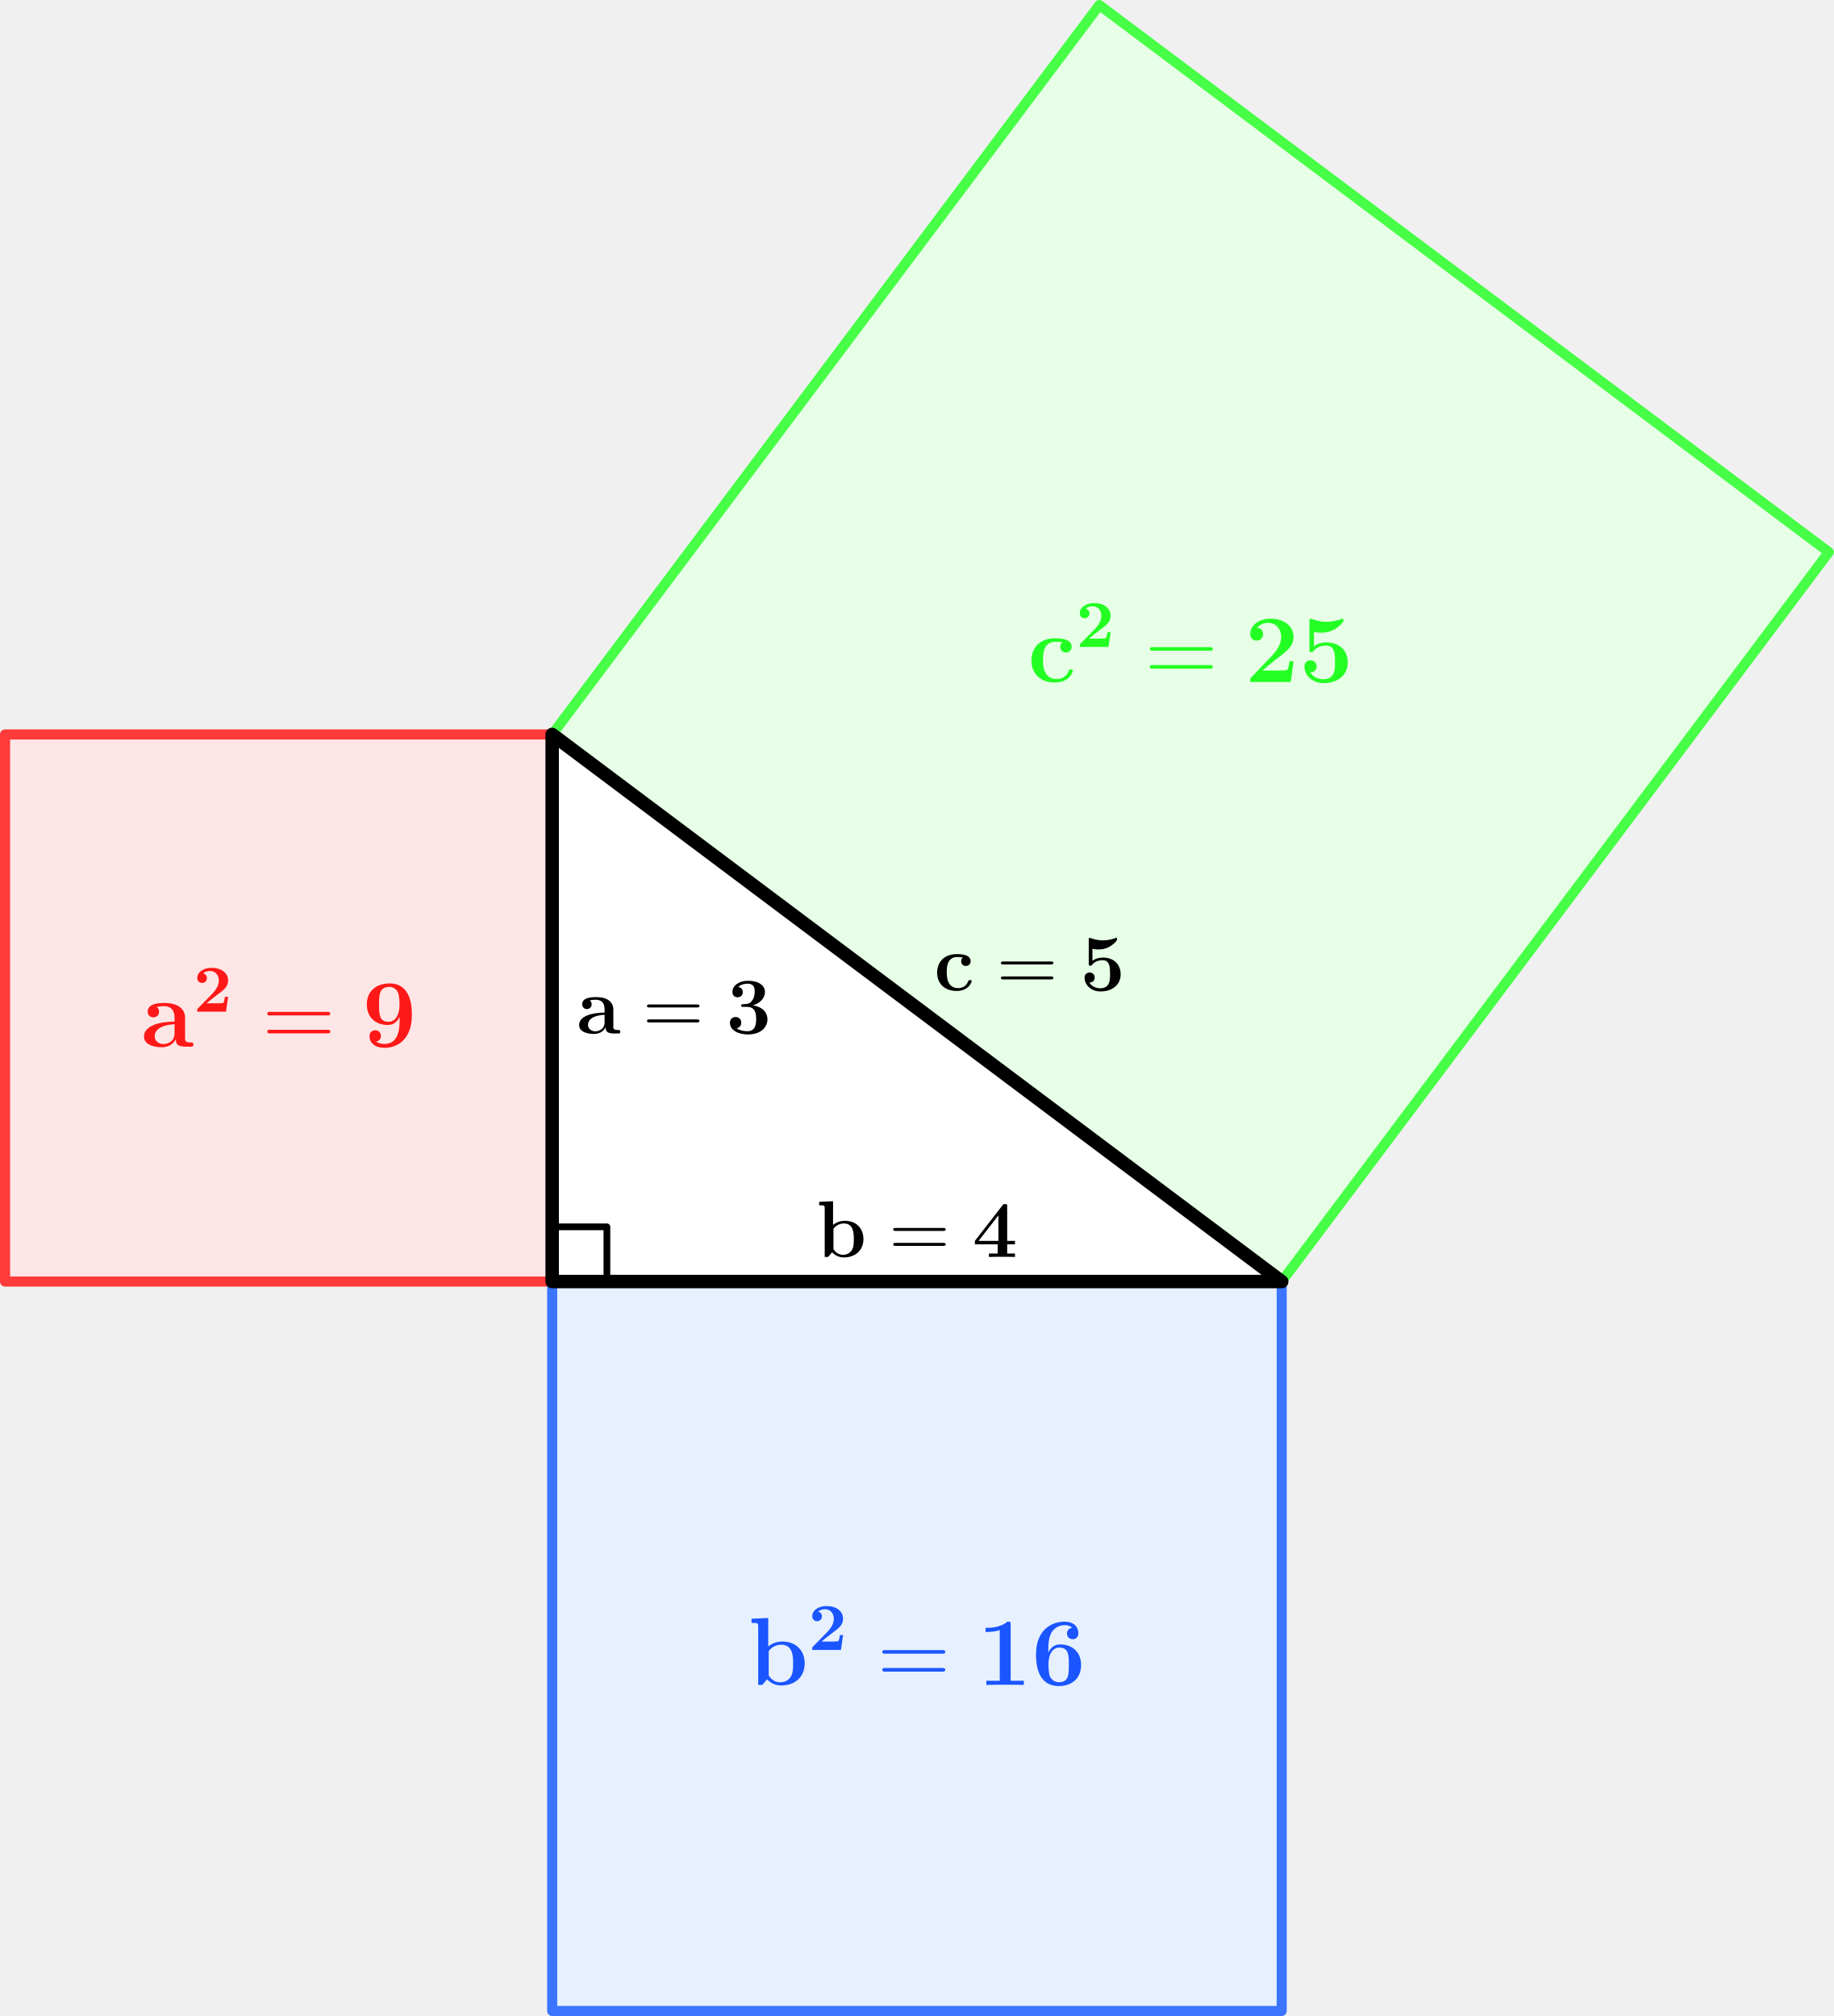
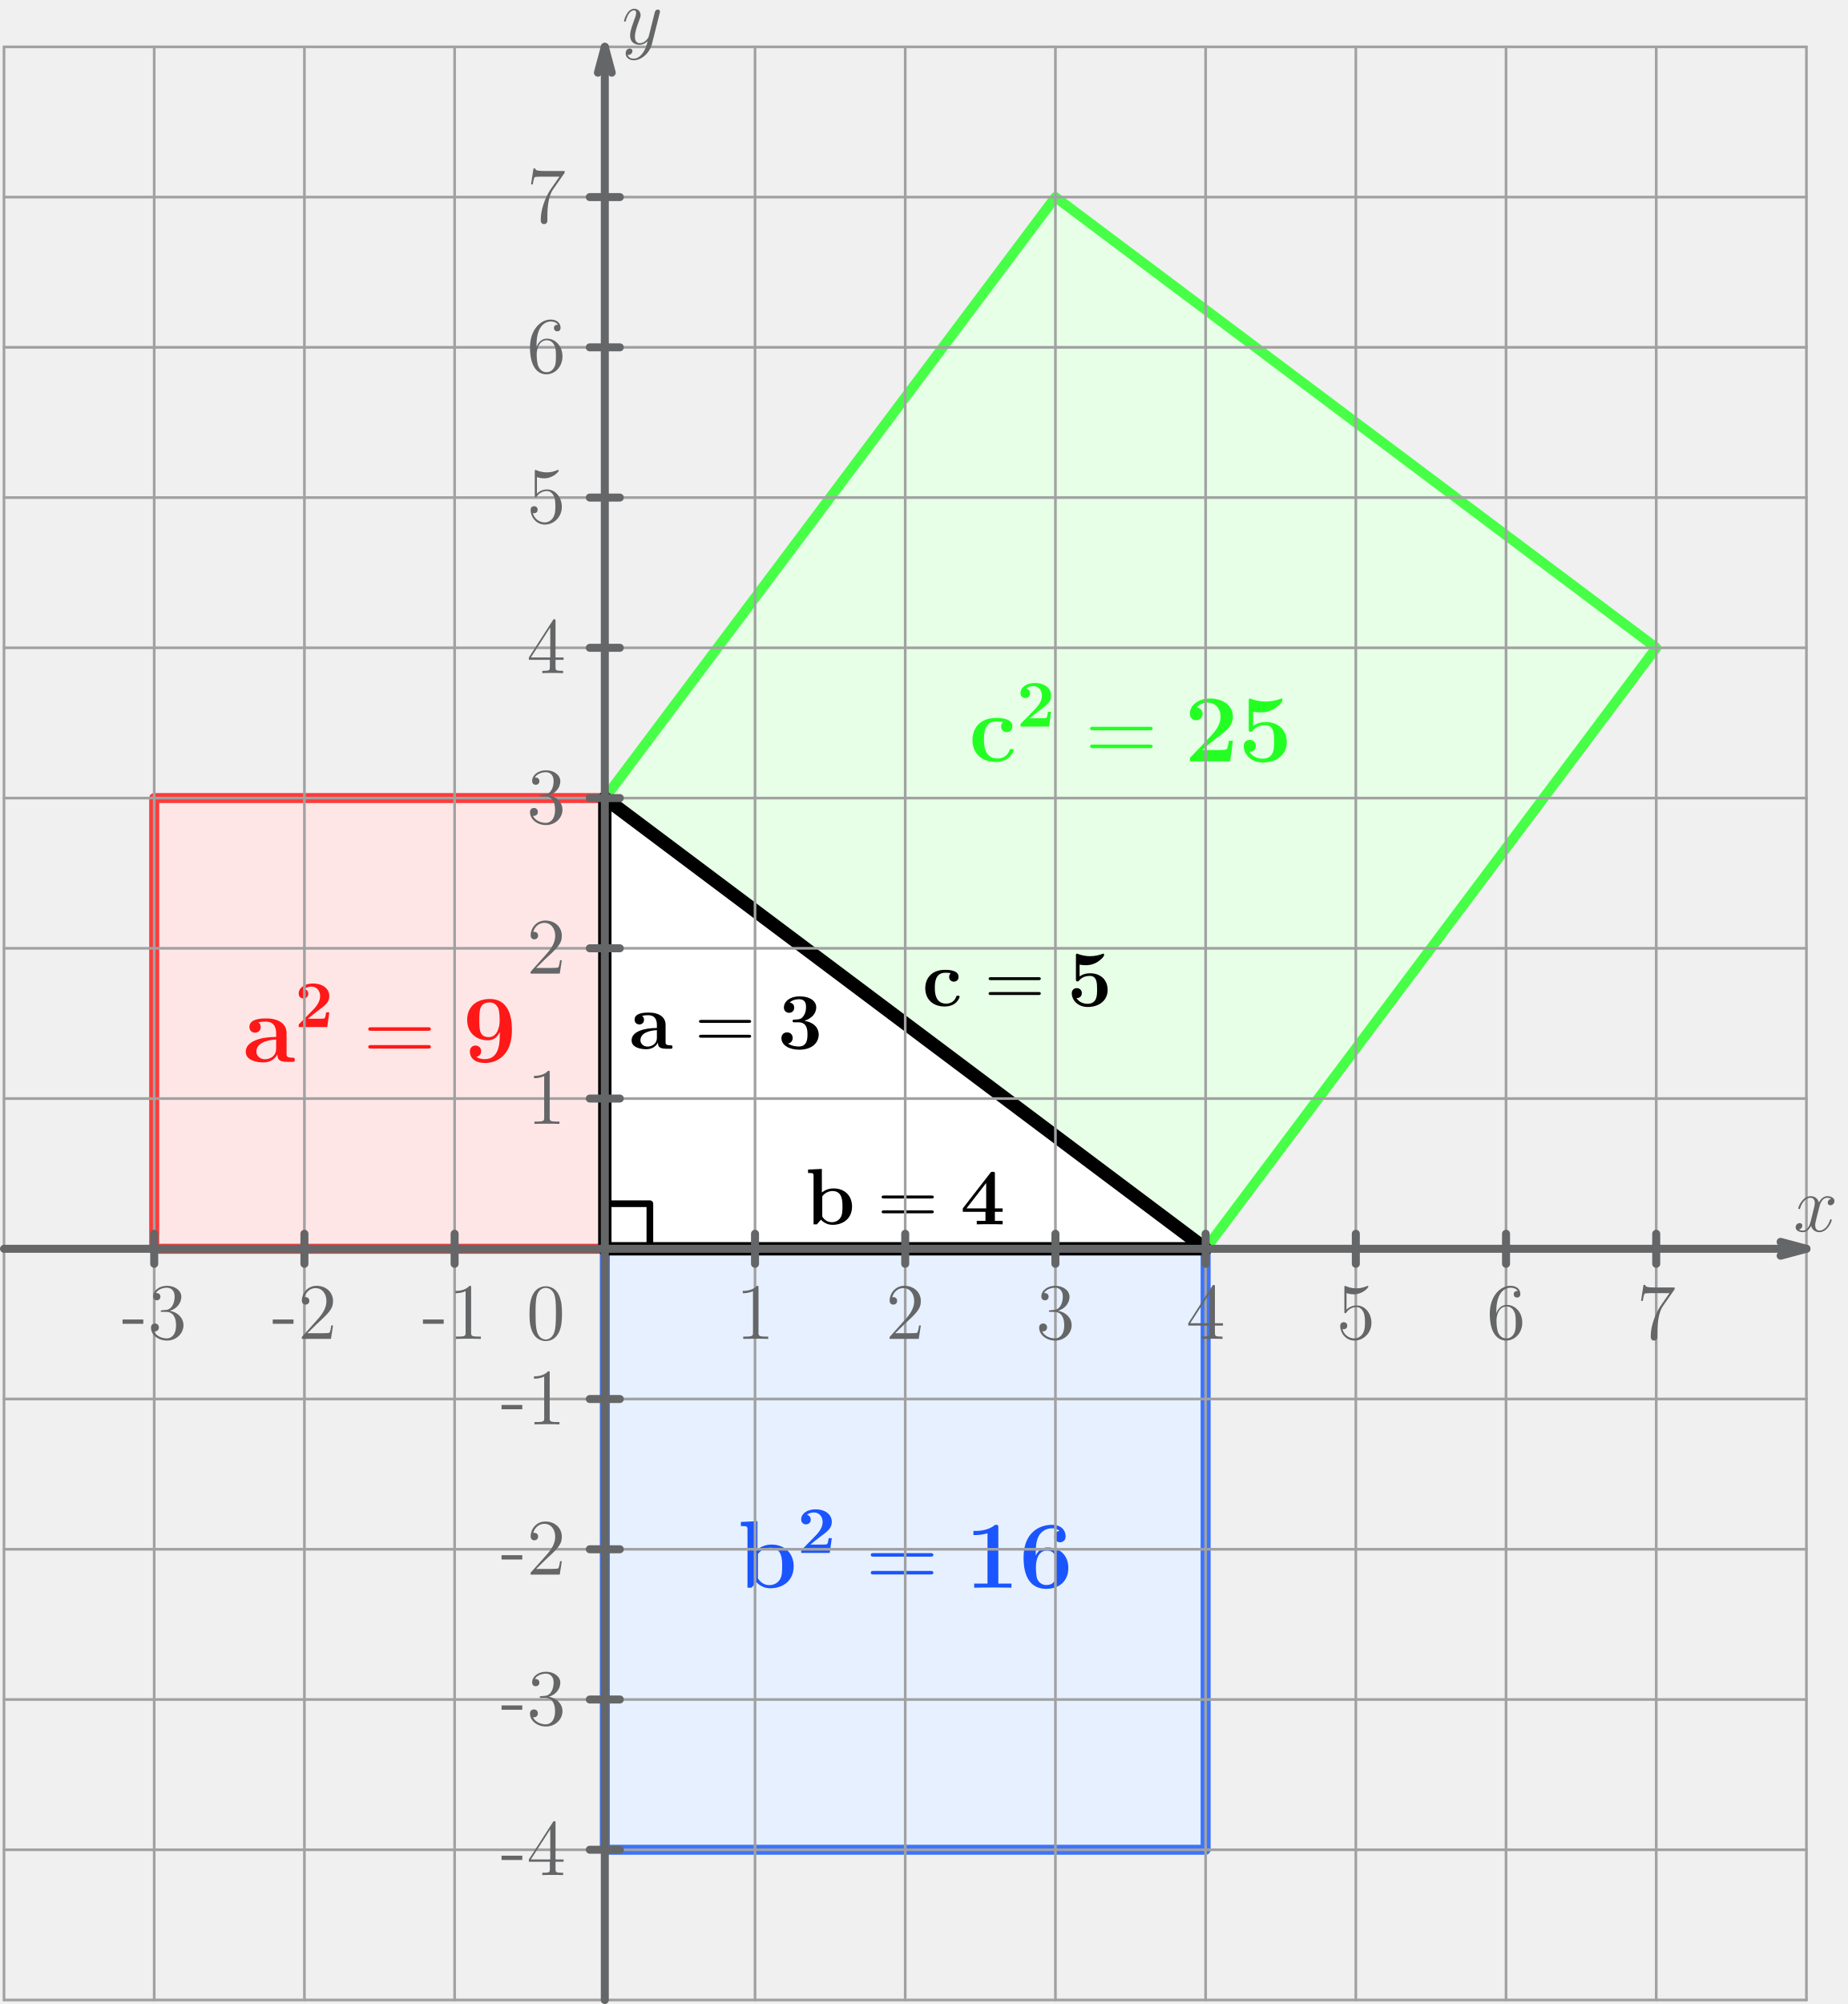
- <svg xmlns="http://www.w3.org/2000/svg" xmlns:xlink="http://www.w3.org/1999/xlink" version="1.1" width="272.864pt" height="300pt" viewBox="138.569 244.563 272.864 300">
+ <svg xmlns="http://www.w3.org/2000/svg" xmlns:xlink="http://www.w3.org/1999/xlink" version="1.1" width="276.689pt" height="300pt" viewBox="146.975 240.802 276.689 300">
  <defs>
    <path id="g0-50" d="M5.151-2.212H4.682C4.653-2.012 4.563-1.375 4.423-1.305C4.314-1.245 3.567-1.245 3.407-1.245H1.943C2.411-1.634 2.929-2.062 3.377-2.391C4.513-3.228 5.151-3.696 5.151-4.643C5.151-5.788 4.115-6.526 2.71-6.526C1.504-6.526 .568-5.908 .568-5.011C.568-4.423 1.046-4.274 1.285-4.274C1.604-4.274 2.002-4.493 2.002-4.991C2.002-5.509 1.584-5.669 1.435-5.709C1.724-5.948 2.102-6.057 2.461-6.057C3.318-6.057 3.776-5.38 3.776-4.633C3.776-3.945 3.397-3.268 2.7-2.56L.697-.518C.568-.399 .568-.379 .568-.179V0H4.842L5.151-2.212Z" />
    <path id="g1-49" d="M4.964-8.995C4.964-9.411 4.935-9.411 4.476-9.411C3.414-8.493 1.822-8.493 1.506-8.493H1.234V-7.876H1.506C2.008-7.876 2.769-7.962 3.343-8.149V-.617H1.349V0C1.951-.029 3.457-.029 4.132-.029S6.327-.029 6.929 0V-.617H4.964V-8.995Z" />
    <path id="g1-50" d="M7.245-3.084H6.642C6.599-2.783 6.499-1.937 6.284-1.793C6.169-1.693 5.05-1.693 4.835-1.693H2.611C3.156-2.152 4.462-3.242 4.677-3.4C6.269-4.591 7.245-5.322 7.245-6.7C7.245-8.393 5.71-9.411 3.816-9.411C2.195-9.411 .803-8.493 .803-7.13C.803-6.37 1.42-6.155 1.75-6.155C2.195-6.155 2.711-6.456 2.711-7.116C2.711-7.718 2.267-8.02 1.822-8.077C2.396-8.737 3.156-8.794 3.457-8.794C4.777-8.794 5.409-7.718 5.409-6.685C5.409-5.566 4.648-4.533 4.06-3.917L.947-.66C.803-.531 .803-.502 .803-.244V0H6.829L7.245-3.084Z" />
    <path id="g1-51" d="M3.744-4.749C5.351-4.749 5.351-3.257 5.351-2.568C5.351-1.922 5.351-.402 3.802-.402C3.5-.402 2.554-.445 1.865-.933C2.482-1.062 2.697-1.506 2.697-1.937C2.697-2.525 2.281-2.941 1.693-2.941C1.09-2.941 .674-2.525 .674-1.922C.674-.603 2.109 .172 3.873 .172C6.241 .172 7.374-1.133 7.374-2.568C7.374-3.271 7.015-4.634 4.792-5.021C6.054-5.409 6.929-6.298 6.929-7.431C6.929-8.507 5.896-9.411 3.902-9.411C2.295-9.411 1.119-8.565 1.119-7.403C1.119-6.685 1.679-6.456 2.052-6.456C2.468-6.456 2.97-6.728 2.97-7.388C2.97-7.718 2.826-8.206 2.152-8.306C2.754-8.895 3.73-8.895 3.816-8.895C5.093-8.895 5.093-7.905 5.093-7.474S5.036-6.384 4.576-5.796C4.203-5.308 3.83-5.279 3.285-5.251C3.113-5.236 2.826-5.222 2.769-5.193C2.683-5.15 2.683-5.05 2.683-4.992C2.683-4.749 2.769-4.749 3.056-4.749H3.744Z" />
    <path id="g1-52" d="M6.212-2.252H7.603V-2.869H6.212V-9.024C6.212-9.382 6.198-9.44 5.839-9.44C5.581-9.44 5.552-9.44 5.38-9.225L.445-2.869V-2.252H4.519V-.617H2.955V0C3.371-.029 4.792-.029 5.308-.029C5.796-.029 7.216-.029 7.603 0V-.617H6.212V-2.252ZM4.648-7.431V-2.869H1.105L4.648-7.431Z" />
    <path id="g1-53" d="M2.209-7.446C2.697-7.331 3.084-7.331 3.3-7.331C3.644-7.331 4.462-7.331 5.423-7.919C5.868-8.192 6.614-8.837 6.614-9.167C6.614-9.239 6.614-9.411 6.441-9.411C6.427-9.411 6.398-9.411 6.255-9.339C5.595-9.11 4.892-8.952 4.089-8.952C3.271-8.952 2.582-9.11 1.908-9.354C1.808-9.382 1.765-9.411 1.722-9.411C1.549-9.411 1.549-9.268 1.549-9.024V-4.849C1.549-4.576 1.549-4.419 1.836-4.419C1.98-4.419 2.008-4.433 2.123-4.576C2.295-4.777 2.812-5.409 4.031-5.409C5.351-5.409 5.351-4.06 5.351-2.927C5.351-1.894 5.351-.402 3.587-.402C3.056-.402 2.152-.603 1.664-1.42C2.425-1.42 2.611-1.994 2.611-2.31C2.611-2.826 2.238-3.214 1.707-3.214C1.277-3.214 .803-2.955 .803-2.281C.803-1.033 1.937 .172 3.644 .172C5.853 .172 7.245-1.105 7.245-2.884C7.245-4.634 6.054-5.882 4.089-5.882C3.515-5.882 2.826-5.767 2.209-5.308V-7.446Z" />
    <path id="g1-54" d="M2.496-5.193C2.496-6.068 2.539-6.958 2.941-7.733C3.257-8.335 3.988-8.895 4.921-8.895C5.193-8.895 5.71-8.852 6.054-8.493C5.509-8.436 5.279-8.034 5.279-7.647C5.279-7.13 5.667-6.8 6.126-6.8C6.499-6.8 6.972-7.044 6.972-7.675C6.972-8.536 6.398-9.411 4.892-9.411C3.099-9.411 .674-8.292 .674-4.548C.674-3.587 .674 .172 4.074 .172C5.968 .172 7.374-.947 7.374-2.955S5.982-6.025 4.275-6.025C3.988-6.025 3.07-6.025 2.496-4.806V-5.193ZM4.06-.402C3.142-.402 2.783-1.176 2.726-1.291C2.525-1.765 2.525-2.912 2.525-3.041C2.525-4.806 3.285-5.552 4.132-5.552C5.552-5.552 5.552-4.404 5.552-2.97C5.552-1.549 5.552-.402 4.06-.402Z" />
    <path id="g1-57" d="M5.552-4.046C5.552-3.041 5.552-.402 3.314-.402C2.869-.402 2.353-.516 2.052-.746C2.468-.832 2.769-1.133 2.769-1.592C2.769-2.109 2.381-2.439 1.922-2.439C1.549-2.439 1.076-2.195 1.076-1.564C1.076-.56 1.865 .172 3.343 .172C5.165 .172 7.374-1.019 7.374-4.72C7.374-5.681 7.374-9.411 4.06-9.411C2.08-9.411 .674-8.263 .674-6.298C.674-4.304 2.052-3.228 3.773-3.228C4.376-3.228 5.093-3.443 5.552-4.462V-4.046ZM3.917-3.701C2.496-3.701 2.496-4.863 2.496-6.269C2.496-7.647 2.496-8.895 4.06-8.895C4.978-8.895 5.308-8.077 5.365-7.919C5.509-7.489 5.538-6.599 5.538-6.126C5.538-5.122 5.122-3.701 3.917-3.701Z" />
    <path id="g1-97" d="M6.599-4.29C6.599-5.609 5.552-6.499 3.529-6.499C2.726-6.499 1.033-6.427 1.033-5.222C1.033-4.619 1.492-4.361 1.879-4.361C2.31-4.361 2.726-4.663 2.726-5.208C2.726-5.48 2.625-5.738 2.381-5.896C2.855-6.025 3.199-6.025 3.472-6.025C4.447-6.025 5.036-5.48 5.036-4.304V-3.73C2.769-3.73 .488-3.099 .488-1.506C.488-.201 2.152 .086 3.142 .086C4.246 .086 4.949-.516 5.236-1.148C5.236-.617 5.236 0 6.685 0H7.417C7.718 0 7.833 0 7.833-.316C7.833-.617 7.704-.617 7.503-.617C6.599-.631 6.599-.861 6.599-1.191V-4.29ZM5.036-1.994C5.036-.646 3.83-.387 3.371-.387C2.668-.387 2.08-.861 2.08-1.521C2.08-2.826 3.63-3.271 5.036-3.343V-1.994Z" />
    <path id="g1-98" d="M2.984-9.956L.502-9.841V-9.225C1.392-9.225 1.492-9.225 1.492-8.665V0H2.095C2.338-.273 2.582-.545 2.812-.832C3.544-.072 4.333 .086 4.906 .086C6.886 .086 8.407-1.119 8.407-3.199C8.407-5.165 7.058-6.456 5.093-6.456C4.246-6.456 3.572-6.183 2.984-5.724V-9.956ZM3.056-5.036C3.558-5.724 4.304-5.982 4.906-5.982C6.685-5.982 6.685-4.16 6.685-3.214C6.685-2.568 6.685-1.75 6.341-1.219C5.896-.531 5.222-.387 4.763-.387C3.787-.387 3.257-1.076 3.056-1.392V-5.036Z" />
    <path id="g1-99" d="M6.714-1.679C6.714-1.851 6.556-1.851 6.413-1.851C6.183-1.851 6.169-1.836 6.097-1.664C5.997-1.392 5.609-.43 4.29-.43C2.267-.43 2.267-2.611 2.267-3.257C2.267-4.103 2.281-5.982 4.16-5.982C4.261-5.982 5.107-5.954 5.107-5.882C5.107-5.868 5.093-5.853 5.064-5.839C5.021-5.796 4.835-5.581 4.835-5.222C4.835-4.619 5.322-4.376 5.681-4.376C5.982-4.376 6.528-4.562 6.528-5.236C6.528-6.413 4.878-6.499 4.103-6.499C1.549-6.499 .545-4.835 .545-3.185C.545-1.234 1.908 .086 4.017 .086C6.269 .086 6.714-1.578 6.714-1.679Z" />
+     <path id="g2-45" d="M3.888-2.711V-3.486H.158V-2.711H3.888Z" />
+     <path id="g2-48" d="M6.427-4.591C6.427-5.782 6.355-6.944 5.839-8.034C5.251-9.225 4.218-9.54 3.515-9.54C2.683-9.54 1.664-9.124 1.133-7.933C.732-7.03 .588-6.14 .588-4.591C.588-3.199 .689-2.152 1.205-1.133C1.765-.043 2.754 .301 3.5 .301C4.749 .301 5.466-.445 5.882-1.277C6.398-2.353 6.427-3.759 6.427-4.591ZM3.5 .014C3.041 .014 2.109-.244 1.836-1.808C1.679-2.668 1.679-3.759 1.679-4.763C1.679-5.939 1.679-7.001 1.908-7.847C2.152-8.809 2.884-9.253 3.5-9.253C4.046-9.253 4.878-8.923 5.15-7.69C5.337-6.872 5.337-5.738 5.337-4.763C5.337-3.802 5.337-2.711 5.179-1.836C4.906-.258 4.003 .014 3.5 .014Z" />
+     <path id="g2-49" d="M4.132-9.196C4.132-9.526 4.132-9.54 3.845-9.54C3.5-9.153 2.783-8.622 1.306-8.622V-8.206C1.635-8.206 2.353-8.206 3.142-8.579V-1.105C3.142-.588 3.099-.416 1.836-.416H1.392V0C1.779-.029 3.171-.029 3.644-.029S5.495-.029 5.882 0V-.416H5.437C4.175-.416 4.132-.588 4.132-1.105V-9.196Z" />
+     <path id="g2-50" d="M6.312-2.41H5.997C5.954-2.166 5.839-1.377 5.695-1.148C5.595-1.019 4.777-1.019 4.347-1.019H1.693C2.08-1.349 2.955-2.267 3.328-2.611C5.509-4.619 6.312-5.365 6.312-6.786C6.312-8.436 5.007-9.54 3.343-9.54S.703-8.12 .703-6.886C.703-6.155 1.334-6.155 1.377-6.155C1.679-6.155 2.052-6.37 2.052-6.829C2.052-7.23 1.779-7.503 1.377-7.503C1.248-7.503 1.219-7.503 1.176-7.489C1.449-8.464 2.224-9.124 3.156-9.124C4.376-9.124 5.122-8.106 5.122-6.786C5.122-5.566 4.419-4.505 3.601-3.587L.703-.344V0H5.939L6.312-2.41Z" />
+     <path id="g2-51" d="M2.64-5.15C2.396-5.136 2.338-5.122 2.338-4.992C2.338-4.849 2.41-4.849 2.668-4.849H3.328C4.548-4.849 5.093-3.845 5.093-2.468C5.093-.588 4.117-.086 3.414-.086C2.726-.086 1.549-.416 1.133-1.363C1.592-1.291 2.008-1.549 2.008-2.066C2.008-2.482 1.707-2.769 1.306-2.769C.961-2.769 .588-2.568 .588-2.023C.588-.746 1.865 .301 3.457 .301C5.165 .301 6.427-1.004 6.427-2.453C6.427-3.773 5.365-4.806 3.988-5.05C5.236-5.409 6.04-6.456 6.04-7.575C6.04-8.708 4.863-9.54 3.472-9.54C2.037-9.54 .976-8.665 .976-7.618C.976-7.044 1.42-6.929 1.635-6.929C1.937-6.929 2.281-7.144 2.281-7.575C2.281-8.034 1.937-8.235 1.621-8.235C1.535-8.235 1.506-8.235 1.463-8.22C2.008-9.196 3.357-9.196 3.429-9.196C3.902-9.196 4.835-8.981 4.835-7.575C4.835-7.302 4.792-6.499 4.376-5.882C3.945-5.251 3.457-5.208 3.07-5.193L2.64-5.15Z" />
+     <path id="g2-52" d="M5.179-9.339C5.179-9.612 5.179-9.684 4.978-9.684C4.863-9.684 4.82-9.684 4.706-9.512L.387-2.812V-2.396H4.16V-1.09C4.16-.56 4.132-.416 3.084-.416H2.798V0C3.127-.029 4.261-.029 4.663-.029S6.212-.029 6.542 0V-.416H6.255C5.222-.416 5.179-.56 5.179-1.09V-2.396H6.628V-2.812H5.179V-9.339ZM4.232-8.22V-2.812H.746L4.232-8.22Z" />
+     <path id="g2-53" d="M1.836-8.22C2.453-8.02 2.955-8.005 3.113-8.005C4.734-8.005 5.767-9.196 5.767-9.397C5.767-9.454 5.738-9.526 5.652-9.526C5.624-9.526 5.595-9.526 5.466-9.468C4.663-9.124 3.974-9.081 3.601-9.081C2.654-9.081 1.98-9.368 1.707-9.483C1.607-9.526 1.578-9.526 1.564-9.526C1.449-9.526 1.449-9.44 1.449-9.21V-4.949C1.449-4.691 1.449-4.605 1.621-4.605C1.693-4.605 1.707-4.619 1.851-4.792C2.252-5.38 2.927-5.724 3.644-5.724C4.404-5.724 4.777-5.021 4.892-4.777C5.136-4.218 5.15-3.515 5.15-2.97S5.15-1.607 4.749-.961C4.433-.445 3.873-.086 3.242-.086C2.295-.086 1.363-.732 1.105-1.779C1.176-1.75 1.262-1.736 1.334-1.736C1.578-1.736 1.965-1.879 1.965-2.367C1.965-2.769 1.693-2.998 1.334-2.998C1.076-2.998 .703-2.869 .703-2.31C.703-1.09 1.679 .301 3.271 .301C4.892 .301 6.312-1.062 6.312-2.884C6.312-4.591 5.165-6.011 3.658-6.011C2.841-6.011 2.209-5.652 1.836-5.251V-8.22Z" />
+     <path id="g2-54" d="M1.765-4.992C1.765-8.622 3.529-9.196 4.304-9.196C4.82-9.196 5.337-9.038 5.609-8.608C5.437-8.608 4.892-8.608 4.892-8.02C4.892-7.704 5.107-7.431 5.48-7.431C5.839-7.431 6.083-7.647 6.083-8.063C6.083-8.809 5.538-9.54 4.29-9.54C2.482-9.54 .588-7.69 .588-4.533C.588-.588 2.31 .301 3.529 .301C5.093 .301 6.427-1.062 6.427-2.927C6.427-4.835 5.093-6.111 3.658-6.111C2.381-6.111 1.908-5.007 1.765-4.605V-4.992ZM3.529-.086C2.625-.086 2.195-.889 2.066-1.191C1.937-1.564 1.793-2.267 1.793-3.271C1.793-4.404 2.31-5.825 3.601-5.825C4.39-5.825 4.806-5.294 5.021-4.806C5.251-4.275 5.251-3.558 5.251-2.941C5.251-2.209 5.251-1.564 4.978-1.019C4.619-.33 4.103-.086 3.529-.086Z" />
+     <path id="g2-55" d="M6.814-8.909V-9.239H3.357C1.621-9.239 1.592-9.425 1.535-9.698H1.219L.775-6.829H1.09C1.133-7.087 1.262-7.976 1.449-8.134C1.564-8.22 2.64-8.22 2.841-8.22H5.882L4.361-6.04C3.974-5.48 2.525-3.127 2.525-.43C2.525-.273 2.525 .301 3.113 .301C3.716 .301 3.716-.258 3.716-.445V-1.162C3.716-3.3 4.06-4.964 4.734-5.925L6.814-8.909Z" />
    <path id="g2-61" d="M9.684-4.648C9.885-4.648 10.143-4.648 10.143-4.906C10.143-5.179 9.899-5.179 9.684-5.179H1.234C1.033-5.179 .775-5.179 .775-4.921C.775-4.648 1.019-4.648 1.234-4.648H9.684ZM9.684-1.98C9.885-1.98 10.143-1.98 10.143-2.238C10.143-2.511 9.899-2.511 9.684-2.511H1.234C1.033-2.511 .775-2.511 .775-2.252C.775-1.98 1.019-1.98 1.234-1.98H9.684Z" />
    <use id="g3-51" xlink:href="#g1-51" transform="scale(.833334)" />
    <use id="g3-52" xlink:href="#g1-52" transform="scale(.833334)" />
    <use id="g3-53" xlink:href="#g1-53" transform="scale(.833334)" />
    <use id="g3-97" xlink:href="#g1-97" transform="scale(.833334)" />
    <use id="g3-98" xlink:href="#g1-98" transform="scale(.833334)" />
    <use id="g3-99" xlink:href="#g1-99" transform="scale(.833334)" />
-     <use id="g4-61" xlink:href="#g2-61" transform="scale(.833334)" />
+     <path id="g4-120" d="M5.667-4.878C5.284-4.806 5.141-4.519 5.141-4.292C5.141-4.005 5.368-3.909 5.535-3.909C5.894-3.909 6.145-4.22 6.145-4.543C6.145-5.045 5.571-5.272 5.069-5.272C4.34-5.272 3.933-4.555 3.826-4.328C3.551-5.224 2.809-5.272 2.594-5.272C1.375-5.272 .729-3.706 .729-3.443C.729-3.395 .777-3.335 .861-3.335C.956-3.335 .98-3.407 1.004-3.455C1.411-4.782 2.212-5.033 2.558-5.033C3.096-5.033 3.204-4.531 3.204-4.244C3.204-3.981 3.132-3.706 2.989-3.132L2.582-1.494C2.403-.777 2.056-.12 1.423-.12C1.363-.12 1.064-.12 .813-.275C1.243-.359 1.339-.717 1.339-.861C1.339-1.1 1.16-1.243 .933-1.243C.646-1.243 .335-.992 .335-.61C.335-.108 .897 .12 1.411 .12C1.985 .12 2.391-.335 2.642-.825C2.833-.12 3.431 .12 3.873 .12C5.093 .12 5.738-1.447 5.738-1.71C5.738-1.769 5.691-1.817 5.619-1.817C5.511-1.817 5.499-1.757 5.464-1.662C5.141-.61 4.447-.12 3.909-.12C3.491-.12 3.264-.43 3.264-.921C3.264-1.184 3.312-1.375 3.503-2.164L3.921-3.79C4.101-4.507 4.507-5.033 5.057-5.033C5.081-5.033 5.416-5.033 5.667-4.878Z" />
+     <path id="g4-121" d="M3.144 1.339C2.821 1.793 2.355 2.2 1.769 2.2C1.626 2.2 1.052 2.176 .873 1.626C.909 1.638 .968 1.638 .992 1.638C1.351 1.638 1.59 1.327 1.59 1.052S1.363 .681 1.184 .681C.992 .681 .574 .825 .574 1.411C.574 2.02 1.088 2.439 1.769 2.439C2.965 2.439 4.172 1.339 4.507 .012L5.679-4.651C5.691-4.71 5.715-4.782 5.715-4.854C5.715-5.033 5.571-5.153 5.392-5.153C5.284-5.153 5.033-5.105 4.937-4.746L4.053-1.231C3.993-1.016 3.993-.992 3.897-.861C3.658-.526 3.264-.12 2.69-.12C2.02-.12 1.961-.777 1.961-1.1C1.961-1.781 2.283-2.702 2.606-3.563C2.738-3.909 2.809-4.077 2.809-4.316C2.809-4.818 2.451-5.272 1.865-5.272C.765-5.272 .323-3.539 .323-3.443C.323-3.395 .371-3.335 .454-3.335C.562-3.335 .574-3.383 .622-3.551C.909-4.555 1.363-5.033 1.829-5.033C1.937-5.033 2.14-5.033 2.14-4.639C2.14-4.328 2.008-3.981 1.829-3.527C1.243-1.961 1.243-1.566 1.243-1.279C1.243-.143 2.056 .12 2.654 .12C3.001 .12 3.431 .012 3.85-.43L3.862-.418C3.682 .287 3.563 .753 3.144 1.339Z" />
+     <use id="g5-45" xlink:href="#g2-45" transform="scale(.833334)" />
+     <use id="g5-48" xlink:href="#g2-48" transform="scale(.833334)" />
+     <use id="g5-49" xlink:href="#g2-49" transform="scale(.833334)" />
+     <use id="g5-50" xlink:href="#g2-50" transform="scale(.833334)" />
+     <use id="g5-51" xlink:href="#g2-51" transform="scale(.833334)" />
+     <use id="g5-52" xlink:href="#g2-52" transform="scale(.833334)" />
+     <use id="g5-53" xlink:href="#g2-53" transform="scale(.833334)" />
+     <use id="g5-54" xlink:href="#g2-54" transform="scale(.833334)" />
+     <use id="g5-55" xlink:href="#g2-55" transform="scale(.833334)" />
+     <use id="g5-61" xlink:href="#g2-61" transform="scale(.833334)" />
  </defs>
  <g id="page1">
-     <g transform="translate(138.569 244.563)scale(.996264)">
-       <path d="M82.467 191.42H.753V109.705H82.467V191.42Z" fill="#ffe6e6" />
-     </g>
-     <g transform="translate(138.569 244.563)scale(.996264)">
-       <path d="M82.467 191.42H.753V109.705H82.467V191.42Z" fill="none" stroke="#ff3a3a" stroke-linecap="round" stroke-linejoin="round" stroke-miterlimit="10.037" stroke-width="1.506" />
-     </g>
-     <g transform="translate(138.569 244.563)scale(.996264)">
-       <path d="M82.467 191.42V300.372H191.42V191.42H82.467Z" fill="#e6f0ff" />
-     </g>
-     <g transform="translate(138.569 244.563)scale(.996264)">
-       <path d="M82.467 191.42V300.372H191.42V191.42H82.467Z" fill="none" stroke="#3a74ff" stroke-linecap="round" stroke-linejoin="round" stroke-miterlimit="10.037" stroke-width="1.506" />
-     </g>
-     <g transform="translate(138.569 244.563)scale(.996264)">
-       <path d="M191.42 191.42L273.134 82.467L164.182 .753L82.467 109.705L191.42 191.42Z" fill="#e6ffe6" />
-     </g>
-     <g transform="translate(138.569 244.563)scale(.996264)">
-       <path d="M191.42 191.42L273.134 82.467L164.182 .753L82.467 109.705L191.42 191.42Z" fill="none" stroke="#47ff47" stroke-linecap="round" stroke-linejoin="round" stroke-miterlimit="10.037" stroke-width="1.506" />
-     </g>
-     <g transform="translate(138.569 244.563)scale(.996264)">
-       <path d="M82.467 191.42H191.42L82.467 109.705V191.42Z" fill="#ffffff" />
-     </g>
-     <g transform="translate(138.569 244.563)scale(.996264)">
-       <path d="M82.467 191.42H191.42L82.467 109.705V191.42Z" fill="none" stroke="#000000" stroke-linecap="round" stroke-linejoin="round" stroke-miterlimit="10.037" stroke-width="2.007" />
-     </g>
-     <g transform="translate(138.569 244.563)scale(.996264)">
-       <path d="M82.467 183.248H90.639V191.42" fill="none" stroke="#000000" stroke-linecap="round" stroke-linejoin="round" stroke-miterlimit="10.037" stroke-width="1.004" />
-     </g>
-     <use x="224.329" y="398.355" xlink:href="#g3-97" />
-     <use x="234.188" y="398.355" xlink:href="#g4-61" />
-     <use x="246.613" y="398.355" xlink:href="#g3-51" />
-     <use x="260.033" y="431.61" xlink:href="#g3-98" />
-     <use x="270.825" y="431.61" xlink:href="#g4-61" />
-     <use x="283.251" y="431.61" xlink:href="#g3-52" />
-     <use x="277.548" y="391.959" xlink:href="#g3-99" />
-     <use x="286.846" y="391.959" xlink:href="#g4-61" />
-     <use x="299.272" y="391.959" xlink:href="#g3-53" />
+     <g transform="translate(146.975 240.802)scale(.996264)">
+       <path d="M90.905 187.644H23.178V119.918H90.905V187.644Z" fill="#ffe6e6" />
+     </g>
+     <g transform="translate(146.975 240.802)scale(.996264)">
+       <path d="M90.905 187.644H23.178V119.918H90.905V187.644Z" fill="none" stroke="#ff3a3a" stroke-linecap="round" stroke-linejoin="round" stroke-miterlimit="10.037" stroke-width="1.506" />
+     </g>
+     <g transform="translate(146.975 240.802)scale(.996264)">
+       <path d="M90.905 187.644V277.947H181.207V187.644H90.905Z" fill="#e6f0ff" />
+     </g>
+     <g transform="translate(146.975 240.802)scale(.996264)">
+       <path d="M90.905 187.644V277.947H181.207V187.644H90.905Z" fill="none" stroke="#3a74ff" stroke-linecap="round" stroke-linejoin="round" stroke-miterlimit="10.037" stroke-width="1.506" />
+     </g>
+     <g transform="translate(146.975 240.802)scale(.996264)">
+       <path d="M181.207 187.644L248.934 97.342L158.632 29.615L90.905 119.918L181.207 187.644Z" fill="#e6ffe6" />
+     </g>
+     <g transform="translate(146.975 240.802)scale(.996264)">
+       <path d="M181.207 187.644L248.934 97.342L158.632 29.615L90.905 119.918L181.207 187.644Z" fill="none" stroke="#47ff47" stroke-linecap="round" stroke-linejoin="round" stroke-miterlimit="10.037" stroke-width="1.506" />
+     </g>
+     <g transform="translate(146.975 240.802)scale(.996264)">
+       <path d="M90.905 187.644H181.207L90.905 119.918V187.644Z" fill="#ffffff" />
+     </g>
+     <g transform="translate(146.975 240.802)scale(.996264)">
+       <path d="M90.905 187.644H181.207L90.905 119.918V187.644Z" fill="none" stroke="#000000" stroke-linecap="round" stroke-linejoin="round" stroke-miterlimit="10.037" stroke-width="2.007" />
+     </g>
+     <g transform="translate(146.975 240.802)scale(.996264)">
+       <path d="M90.905 180.872H97.677V187.644" fill="none" stroke="#000000" stroke-linecap="round" stroke-linejoin="round" stroke-miterlimit="10.037" stroke-width="1.004" />
+     </g>
+     <use x="241.141" y="397.8" xlink:href="#g3-97" />
+     <use x="251" y="397.8" xlink:href="#g5-61" />
+     <use x="263.425" y="397.8" xlink:href="#g3-51" />
+     <use x="267.555" y="424.088" xlink:href="#g3-98" />
+     <use x="278.348" y="424.088" xlink:href="#g5-61" />
+     <use x="290.773" y="424.088" xlink:href="#g3-52" />
+     <use x="285.07" y="391.404" xlink:href="#g3-99" />
+     <use x="294.369" y="391.404" xlink:href="#g5-61" />
+     <use x="306.794" y="391.404" xlink:href="#g3-53" />
    <g fill="#ff1818">
-       <use x="159.508" y="400.316" xlink:href="#g1-97" />
-       <use x="167.354" y="395.11" xlink:href="#g0-50" />
-       <use x="177.565" y="400.316" xlink:href="#g2-61" />
-       <use x="192.476" y="400.316" xlink:href="#g1-57" />
+       <use x="183.288" y="399.761" xlink:href="#g1-97" />
+       <use x="191.134" y="394.555" xlink:href="#g0-50" />
+       <use x="201.345" y="399.761" xlink:href="#g2-61" />
+       <use x="216.256" y="399.761" xlink:href="#g1-57" />
    </g>
    <g fill="#1a55ff">
-       <use x="249.89" y="495.293" xlink:href="#g1-98" />
-       <use x="258.857" y="490.087" xlink:href="#g0-50" />
-       <use x="269.068" y="495.293" xlink:href="#g2-61" />
-       <use x="283.979" y="495.293" xlink:href="#g1-49" />
-       <use x="292.048" y="495.293" xlink:href="#g1-54" />
+       <use x="257.412" y="478.481" xlink:href="#g1-98" />
+       <use x="266.379" y="473.275" xlink:href="#g0-50" />
+       <use x="276.59" y="478.481" xlink:href="#g2-61" />
+       <use x="291.501" y="478.481" xlink:href="#g1-49" />
+       <use x="299.571" y="478.481" xlink:href="#g1-54" />
    </g>
    <g fill="#23ff23">
-       <use x="291.491" y="346.043" xlink:href="#g1-99" />
-       <use x="298.664" y="340.837" xlink:href="#g0-50" />
-       <use x="308.876" y="346.043" xlink:href="#g2-61" />
-       <use x="323.787" y="346.043" xlink:href="#g1-50" />
-       <use x="331.856" y="346.043" xlink:href="#g1-53" />
+       <use x="292.046" y="354.779" xlink:href="#g1-99" />
+       <use x="299.219" y="349.573" xlink:href="#g0-50" />
+       <use x="309.431" y="354.779" xlink:href="#g2-61" />
+       <use x="324.341" y="354.779" xlink:href="#g1-50" />
+       <use x="332.411" y="354.779" xlink:href="#g1-53" />
+     </g>
+     <g transform="translate(146.975 240.802)scale(.996264)">
+       <path d="M.602 300.523V7.039" fill="none" stroke="#a1a1a2" stroke-linecap="round" stroke-linejoin="round" stroke-miterlimit="10.037" stroke-width="0.402" />
+     </g>
+     <g transform="translate(146.975 240.802)scale(.996264)">
+       <path d="M23.178 300.523V7.039" fill="none" stroke="#a1a1a2" stroke-linecap="round" stroke-linejoin="round" stroke-miterlimit="10.037" stroke-width="0.402" />
+     </g>
+     <g transform="translate(146.975 240.802)scale(.996264)">
+       <path d="M45.754 300.523V7.039" fill="none" stroke="#a1a1a2" stroke-linecap="round" stroke-linejoin="round" stroke-miterlimit="10.037" stroke-width="0.402" />
+     </g>
+     <g transform="translate(146.975 240.802)scale(.996264)">
+       <path d="M68.329 300.523V7.039" fill="none" stroke="#a1a1a2" stroke-linecap="round" stroke-linejoin="round" stroke-miterlimit="10.037" stroke-width="0.402" />
+     </g>
+     <g transform="translate(146.975 240.802)scale(.996264)">
+       <path d="M113.481 300.523V7.039" fill="none" stroke="#a1a1a2" stroke-linecap="round" stroke-linejoin="round" stroke-miterlimit="10.037" stroke-width="0.402" />
+     </g>
+     <g transform="translate(146.975 240.802)scale(.996264)">
+       <path d="M136.056 300.523V7.039" fill="none" stroke="#a1a1a2" stroke-linecap="round" stroke-linejoin="round" stroke-miterlimit="10.037" stroke-width="0.402" />
+     </g>
+     <g transform="translate(146.975 240.802)scale(.996264)">
+       <path d="M158.632 300.523V7.039" fill="none" stroke="#a1a1a2" stroke-linecap="round" stroke-linejoin="round" stroke-miterlimit="10.037" stroke-width="0.402" />
+     </g>
+     <g transform="translate(146.975 240.802)scale(.996264)">
+       <path d="M181.207 300.523V7.039" fill="none" stroke="#a1a1a2" stroke-linecap="round" stroke-linejoin="round" stroke-miterlimit="10.037" stroke-width="0.402" />
+     </g>
+     <g transform="translate(146.975 240.802)scale(.996264)">
+       <path d="M203.783 300.523V7.039" fill="none" stroke="#a1a1a2" stroke-linecap="round" stroke-linejoin="round" stroke-miterlimit="10.037" stroke-width="0.402" />
+     </g>
+     <g transform="translate(146.975 240.802)scale(.996264)">
+       <path d="M226.359 300.523V7.039" fill="none" stroke="#a1a1a2" stroke-linecap="round" stroke-linejoin="round" stroke-miterlimit="10.037" stroke-width="0.402" />
+     </g>
+     <g transform="translate(146.975 240.802)scale(.996264)">
+       <path d="M248.934 300.523V7.039" fill="none" stroke="#a1a1a2" stroke-linecap="round" stroke-linejoin="round" stroke-miterlimit="10.037" stroke-width="0.402" />
+     </g>
+     <g transform="translate(146.975 240.802)scale(.996264)">
+       <path d="M271.51 300.523V7.039" fill="none" stroke="#a1a1a2" stroke-linecap="round" stroke-linejoin="round" stroke-miterlimit="10.037" stroke-width="0.402" />
+     </g>
+     <g transform="translate(146.975 240.802)scale(.996264)">
+       <path d="M.602 300.523H271.51" fill="none" stroke="#a1a1a2" stroke-linecap="round" stroke-linejoin="round" stroke-miterlimit="10.037" stroke-width="0.402" />
+     </g>
+     <g transform="translate(146.975 240.802)scale(.996264)">
+       <path d="M.602 277.947H271.51" fill="none" stroke="#a1a1a2" stroke-linecap="round" stroke-linejoin="round" stroke-miterlimit="10.037" stroke-width="0.402" />
+     </g>
+     <g transform="translate(146.975 240.802)scale(.996264)">
+       <path d="M.602 255.371H271.51" fill="none" stroke="#a1a1a2" stroke-linecap="round" stroke-linejoin="round" stroke-miterlimit="10.037" stroke-width="0.402" />
+     </g>
+     <g transform="translate(146.975 240.802)scale(.996264)">
+       <path d="M.602 232.796H271.51" fill="none" stroke="#a1a1a2" stroke-linecap="round" stroke-linejoin="round" stroke-miterlimit="10.037" stroke-width="0.402" />
+     </g>
+     <g transform="translate(146.975 240.802)scale(.996264)">
+       <path d="M.602 210.22H271.51" fill="none" stroke="#a1a1a2" stroke-linecap="round" stroke-linejoin="round" stroke-miterlimit="10.037" stroke-width="0.402" />
+     </g>
+     <g transform="translate(146.975 240.802)scale(.996264)">
+       <path d="M.602 165.069H271.51" fill="none" stroke="#a1a1a2" stroke-linecap="round" stroke-linejoin="round" stroke-miterlimit="10.037" stroke-width="0.402" />
+     </g>
+     <g transform="translate(146.975 240.802)scale(.996264)">
+       <path d="M.602 142.493H271.51" fill="none" stroke="#a1a1a2" stroke-linecap="round" stroke-linejoin="round" stroke-miterlimit="10.037" stroke-width="0.402" />
+     </g>
+     <g transform="translate(146.975 240.802)scale(.996264)">
+       <path d="M.602 119.918H271.51" fill="none" stroke="#a1a1a2" stroke-linecap="round" stroke-linejoin="round" stroke-miterlimit="10.037" stroke-width="0.402" />
+     </g>
+     <g transform="translate(146.975 240.802)scale(.996264)">
+       <path d="M.602 97.342H271.51" fill="none" stroke="#a1a1a2" stroke-linecap="round" stroke-linejoin="round" stroke-miterlimit="10.037" stroke-width="0.402" />
+     </g>
+     <g transform="translate(146.975 240.802)scale(.996264)">
+       <path d="M.602 74.766H271.51" fill="none" stroke="#a1a1a2" stroke-linecap="round" stroke-linejoin="round" stroke-miterlimit="10.037" stroke-width="0.402" />
+     </g>
+     <g transform="translate(146.975 240.802)scale(.996264)">
+       <path d="M.602 52.191H271.51" fill="none" stroke="#a1a1a2" stroke-linecap="round" stroke-linejoin="round" stroke-miterlimit="10.037" stroke-width="0.402" />
+     </g>
+     <g transform="translate(146.975 240.802)scale(.996264)">
+       <path d="M.602 29.615H271.51" fill="none" stroke="#a1a1a2" stroke-linecap="round" stroke-linejoin="round" stroke-miterlimit="10.037" stroke-width="0.402" />
+     </g>
+     <g transform="translate(146.975 240.802)scale(.996264)">
+       <path d="M.602 7.039H271.51" fill="none" stroke="#a1a1a2" stroke-linecap="round" stroke-linejoin="round" stroke-miterlimit="10.037" stroke-width="0.402" />
+     </g>
+     <g transform="translate(146.975 240.802)scale(.996264)">
+       <path d="M.602 187.644H271.51" fill="none" stroke="#656667" stroke-linecap="round" stroke-linejoin="round" stroke-miterlimit="10.037" stroke-width="1.204" />
+     </g>
+     <g transform="translate(146.975 240.802)scale(.996264)">
+       <path d="M267.632 186.605L271.51 187.644L267.632 188.684" fill="none" stroke="#656667" stroke-linecap="round" stroke-linejoin="round" stroke-miterlimit="10.037" stroke-width="1.204" />
+     </g>
+     <g transform="translate(146.975 240.802)scale(.996264)">
+       <path d="M90.905 300.523V7.039" fill="none" stroke="#656667" stroke-linecap="round" stroke-linejoin="round" stroke-miterlimit="10.037" stroke-width="1.204" />
+     </g>
+     <g transform="translate(146.975 240.802)scale(.996264)">
+       <path d="M89.866 10.918L90.905 7.039L91.944 10.918" fill="none" stroke="#656667" stroke-linecap="round" stroke-linejoin="round" stroke-miterlimit="10.037" stroke-width="1.204" />
+     </g>
+     <g fill="#656667">
+       <use x="415.52" y="425.141" xlink:href="#g4-120" />
+       <use x="240.088" y="247.385" xlink:href="#g4-121" />
+     </g>
+     <g transform="translate(146.975 240.802)scale(.996264)">
+       <path d="M23.178 189.902V185.387" fill="none" stroke="#656667" stroke-linecap="round" stroke-linejoin="round" stroke-miterlimit="10.037" stroke-width="1.204" />
+     </g>
+     <g fill="#656667">
+       <use x="165.192" y="441.236" xlink:href="#g5-45" />
+       <use x="169.094" y="441.236" xlink:href="#g5-51" />
+     </g>
+     <g transform="translate(146.975 240.802)scale(.996264)">
+       <path d="M45.754 189.902V185.387" fill="none" stroke="#656667" stroke-linecap="round" stroke-linejoin="round" stroke-miterlimit="10.037" stroke-width="1.204" />
+     </g>
+     <g fill="#656667">
+       <use x="187.684" y="441.236" xlink:href="#g5-45" />
+       <use x="191.586" y="441.236" xlink:href="#g5-50" />
+     </g>
+     <g transform="translate(146.975 240.802)scale(.996264)">
+       <path d="M68.329 189.902V185.387" fill="none" stroke="#656667" stroke-linecap="round" stroke-linejoin="round" stroke-miterlimit="10.037" stroke-width="1.204" />
+     </g>
+     <g fill="#656667">
+       <use x="210.175" y="441.236" xlink:href="#g5-45" />
+       <use x="214.077" y="441.236" xlink:href="#g5-49" />
+     </g>
+     <g transform="translate(146.975 240.802)scale(.996264)">
+       <path d="M113.481 189.902V185.387" fill="none" stroke="#656667" stroke-linecap="round" stroke-linejoin="round" stroke-miterlimit="10.037" stroke-width="1.204" />
+     </g>
+     <g fill="#656667">
+       <use x="257.109" y="441.236" xlink:href="#g5-49" />
+     </g>
+     <g transform="translate(146.975 240.802)scale(.996264)">
+       <path d="M136.056 189.902V185.387" fill="none" stroke="#656667" stroke-linecap="round" stroke-linejoin="round" stroke-miterlimit="10.037" stroke-width="1.204" />
+     </g>
+     <g fill="#656667">
+       <use x="279.6" y="441.236" xlink:href="#g5-50" />
+     </g>
+     <g transform="translate(146.975 240.802)scale(.996264)">
+       <path d="M158.632 189.902V185.387" fill="none" stroke="#656667" stroke-linecap="round" stroke-linejoin="round" stroke-miterlimit="10.037" stroke-width="1.204" />
+     </g>
+     <g fill="#656667">
+       <use x="302.091" y="441.236" xlink:href="#g5-51" />
+     </g>
+     <g transform="translate(146.975 240.802)scale(.996264)">
+       <path d="M181.207 189.902V185.387" fill="none" stroke="#656667" stroke-linecap="round" stroke-linejoin="round" stroke-miterlimit="10.037" stroke-width="1.204" />
+     </g>
+     <g fill="#656667">
+       <use x="324.582" y="441.236" xlink:href="#g5-52" />
+     </g>
+     <g transform="translate(146.975 240.802)scale(.996264)">
+       <path d="M203.783 189.902V185.387" fill="none" stroke="#656667" stroke-linecap="round" stroke-linejoin="round" stroke-miterlimit="10.037" stroke-width="1.204" />
+     </g>
+     <g fill="#656667">
+       <use x="347.074" y="441.236" xlink:href="#g5-53" />
+     </g>
+     <g transform="translate(146.975 240.802)scale(.996264)">
+       <path d="M226.359 189.902V185.387" fill="none" stroke="#656667" stroke-linecap="round" stroke-linejoin="round" stroke-miterlimit="10.037" stroke-width="1.204" />
+     </g>
+     <g fill="#656667">
+       <use x="369.565" y="441.236" xlink:href="#g5-54" />
+     </g>
+     <g transform="translate(146.975 240.802)scale(.996264)">
+       <path d="M248.934 189.902V185.387" fill="none" stroke="#656667" stroke-linecap="round" stroke-linejoin="round" stroke-miterlimit="10.037" stroke-width="1.204" />
+     </g>
+     <g fill="#656667">
+       <use x="392.056" y="441.236" xlink:href="#g5-55" />
+     </g>
+     <g transform="translate(146.975 240.802)scale(.996264)">
+       <path d="M88.647 277.947H93.162" fill="none" stroke="#656667" stroke-linecap="round" stroke-linejoin="round" stroke-miterlimit="10.037" stroke-width="1.204" />
+     </g>
+     <g fill="#656667">
+       <use x="221.942" y="521.503" xlink:href="#g5-45" />
+       <use x="225.844" y="521.503" xlink:href="#g5-52" />
+     </g>
+     <g transform="translate(146.975 240.802)scale(.996264)">
+       <path d="M88.647 255.371H93.162" fill="none" stroke="#656667" stroke-linecap="round" stroke-linejoin="round" stroke-miterlimit="10.037" stroke-width="1.204" />
+     </g>
+     <g fill="#656667">
+       <use x="221.942" y="499.011" xlink:href="#g5-45" />
+       <use x="225.844" y="499.011" xlink:href="#g5-51" />
+     </g>
+     <g transform="translate(146.975 240.802)scale(.996264)">
+       <path d="M88.647 232.796H93.162" fill="none" stroke="#656667" stroke-linecap="round" stroke-linejoin="round" stroke-miterlimit="10.037" stroke-width="1.204" />
+     </g>
+     <g fill="#656667">
+       <use x="221.942" y="476.52" xlink:href="#g5-45" />
+       <use x="225.844" y="476.52" xlink:href="#g5-50" />
+     </g>
+     <g transform="translate(146.975 240.802)scale(.996264)">
+       <path d="M88.647 210.22H93.162" fill="none" stroke="#656667" stroke-linecap="round" stroke-linejoin="round" stroke-miterlimit="10.037" stroke-width="1.204" />
+     </g>
+     <g fill="#656667">
+       <use x="221.942" y="454.029" xlink:href="#g5-45" />
+       <use x="225.844" y="454.029" xlink:href="#g5-49" />
+     </g>
+     <g transform="translate(146.975 240.802)scale(.996264)">
+       <path d="M88.647 165.069H93.162" fill="none" stroke="#656667" stroke-linecap="round" stroke-linejoin="round" stroke-miterlimit="10.037" stroke-width="1.204" />
+     </g>
+     <g fill="#656667">
+       <use x="225.844" y="409.046" xlink:href="#g5-49" />
+     </g>
+     <g transform="translate(146.975 240.802)scale(.996264)">
+       <path d="M88.647 142.493H93.162" fill="none" stroke="#656667" stroke-linecap="round" stroke-linejoin="round" stroke-miterlimit="10.037" stroke-width="1.204" />
+     </g>
+     <g fill="#656667">
+       <use x="225.844" y="386.555" xlink:href="#g5-50" />
+     </g>
+     <g transform="translate(146.975 240.802)scale(.996264)">
+       <path d="M88.647 119.918H93.162" fill="none" stroke="#656667" stroke-linecap="round" stroke-linejoin="round" stroke-miterlimit="10.037" stroke-width="1.204" />
+     </g>
+     <g fill="#656667">
+       <use x="225.844" y="364.063" xlink:href="#g5-51" />
+     </g>
+     <g transform="translate(146.975 240.802)scale(.996264)">
+       <path d="M88.647 97.342H93.162" fill="none" stroke="#656667" stroke-linecap="round" stroke-linejoin="round" stroke-miterlimit="10.037" stroke-width="1.204" />
+     </g>
+     <g fill="#656667">
+       <use x="225.844" y="341.572" xlink:href="#g5-52" />
+     </g>
+     <g transform="translate(146.975 240.802)scale(.996264)">
+       <path d="M88.647 74.766H93.162" fill="none" stroke="#656667" stroke-linecap="round" stroke-linejoin="round" stroke-miterlimit="10.037" stroke-width="1.204" />
+     </g>
+     <g fill="#656667">
+       <use x="225.844" y="319.081" xlink:href="#g5-53" />
+     </g>
+     <g transform="translate(146.975 240.802)scale(.996264)">
+       <path d="M88.647 52.191H93.162" fill="none" stroke="#656667" stroke-linecap="round" stroke-linejoin="round" stroke-miterlimit="10.037" stroke-width="1.204" />
+     </g>
+     <g fill="#656667">
+       <use x="225.844" y="296.59" xlink:href="#g5-54" />
+     </g>
+     <g transform="translate(146.975 240.802)scale(.996264)">
+       <path d="M88.647 29.615H93.162" fill="none" stroke="#656667" stroke-linecap="round" stroke-linejoin="round" stroke-miterlimit="10.037" stroke-width="1.204" />
+     </g>
+     <g fill="#656667">
+       <use x="225.844" y="274.098" xlink:href="#g5-55" />
+       <use x="225.773" y="441.307" xlink:href="#g5-48" />
    </g>
  </g>
</svg>
